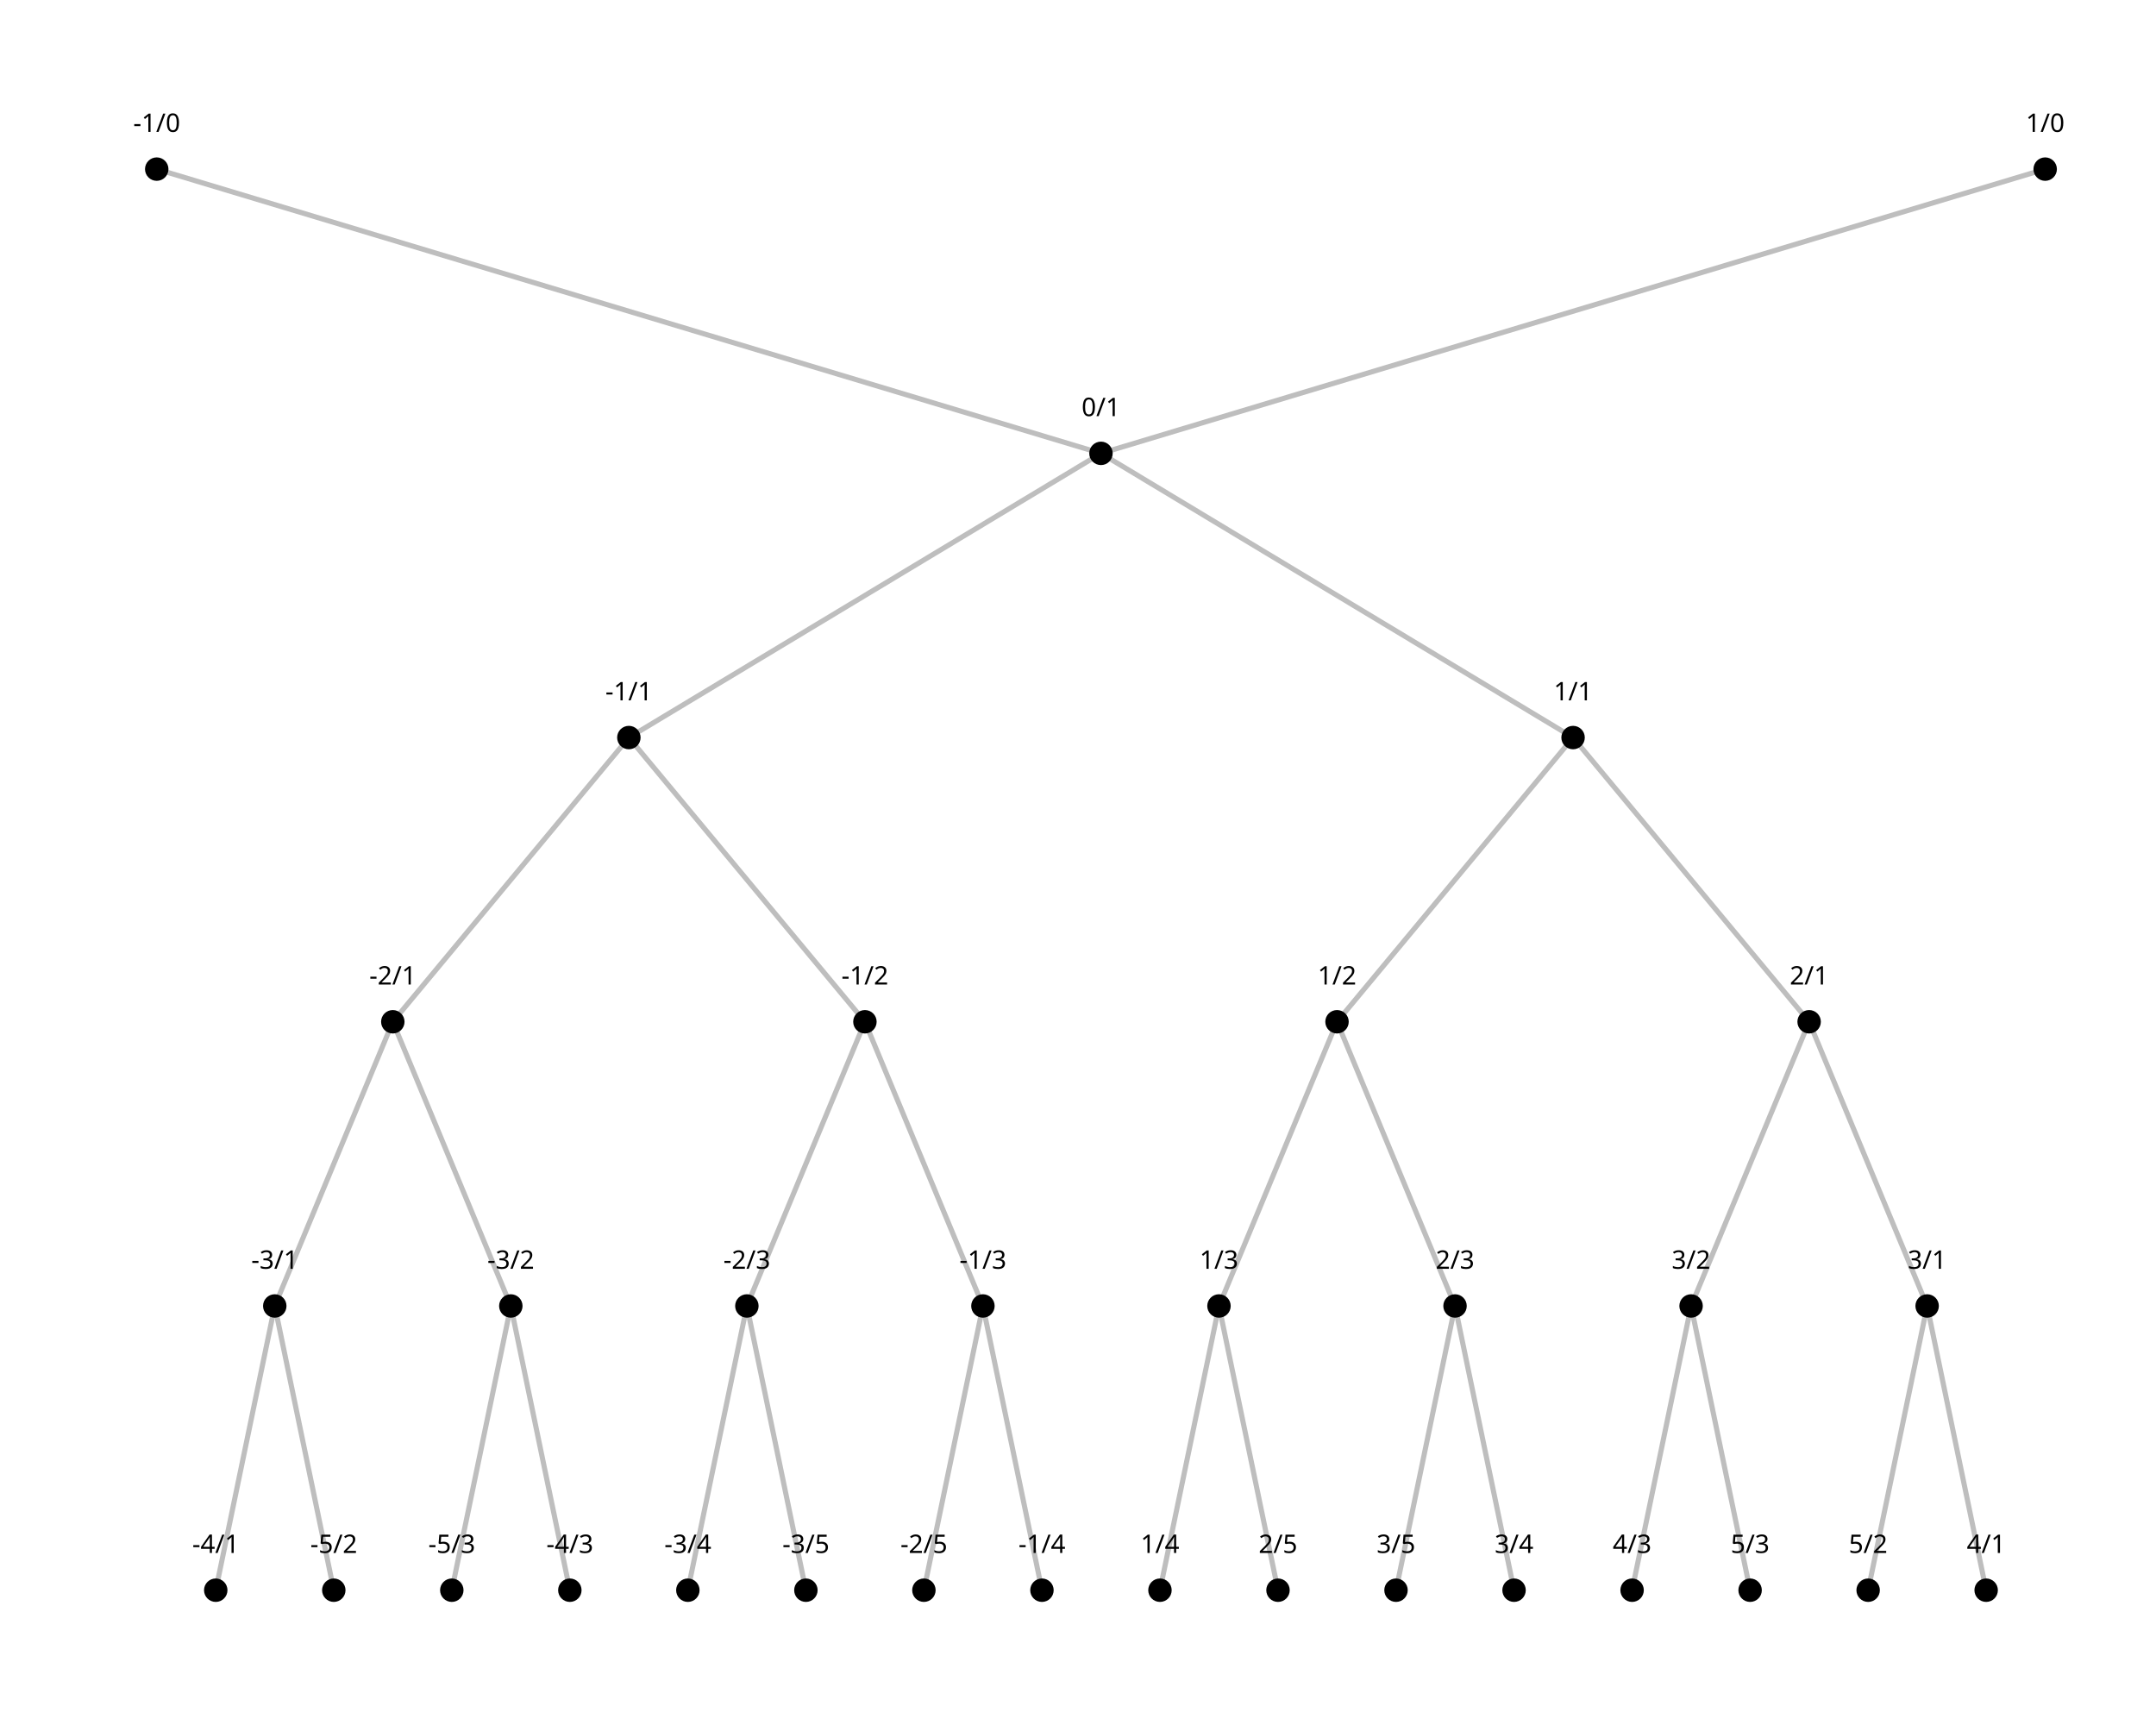
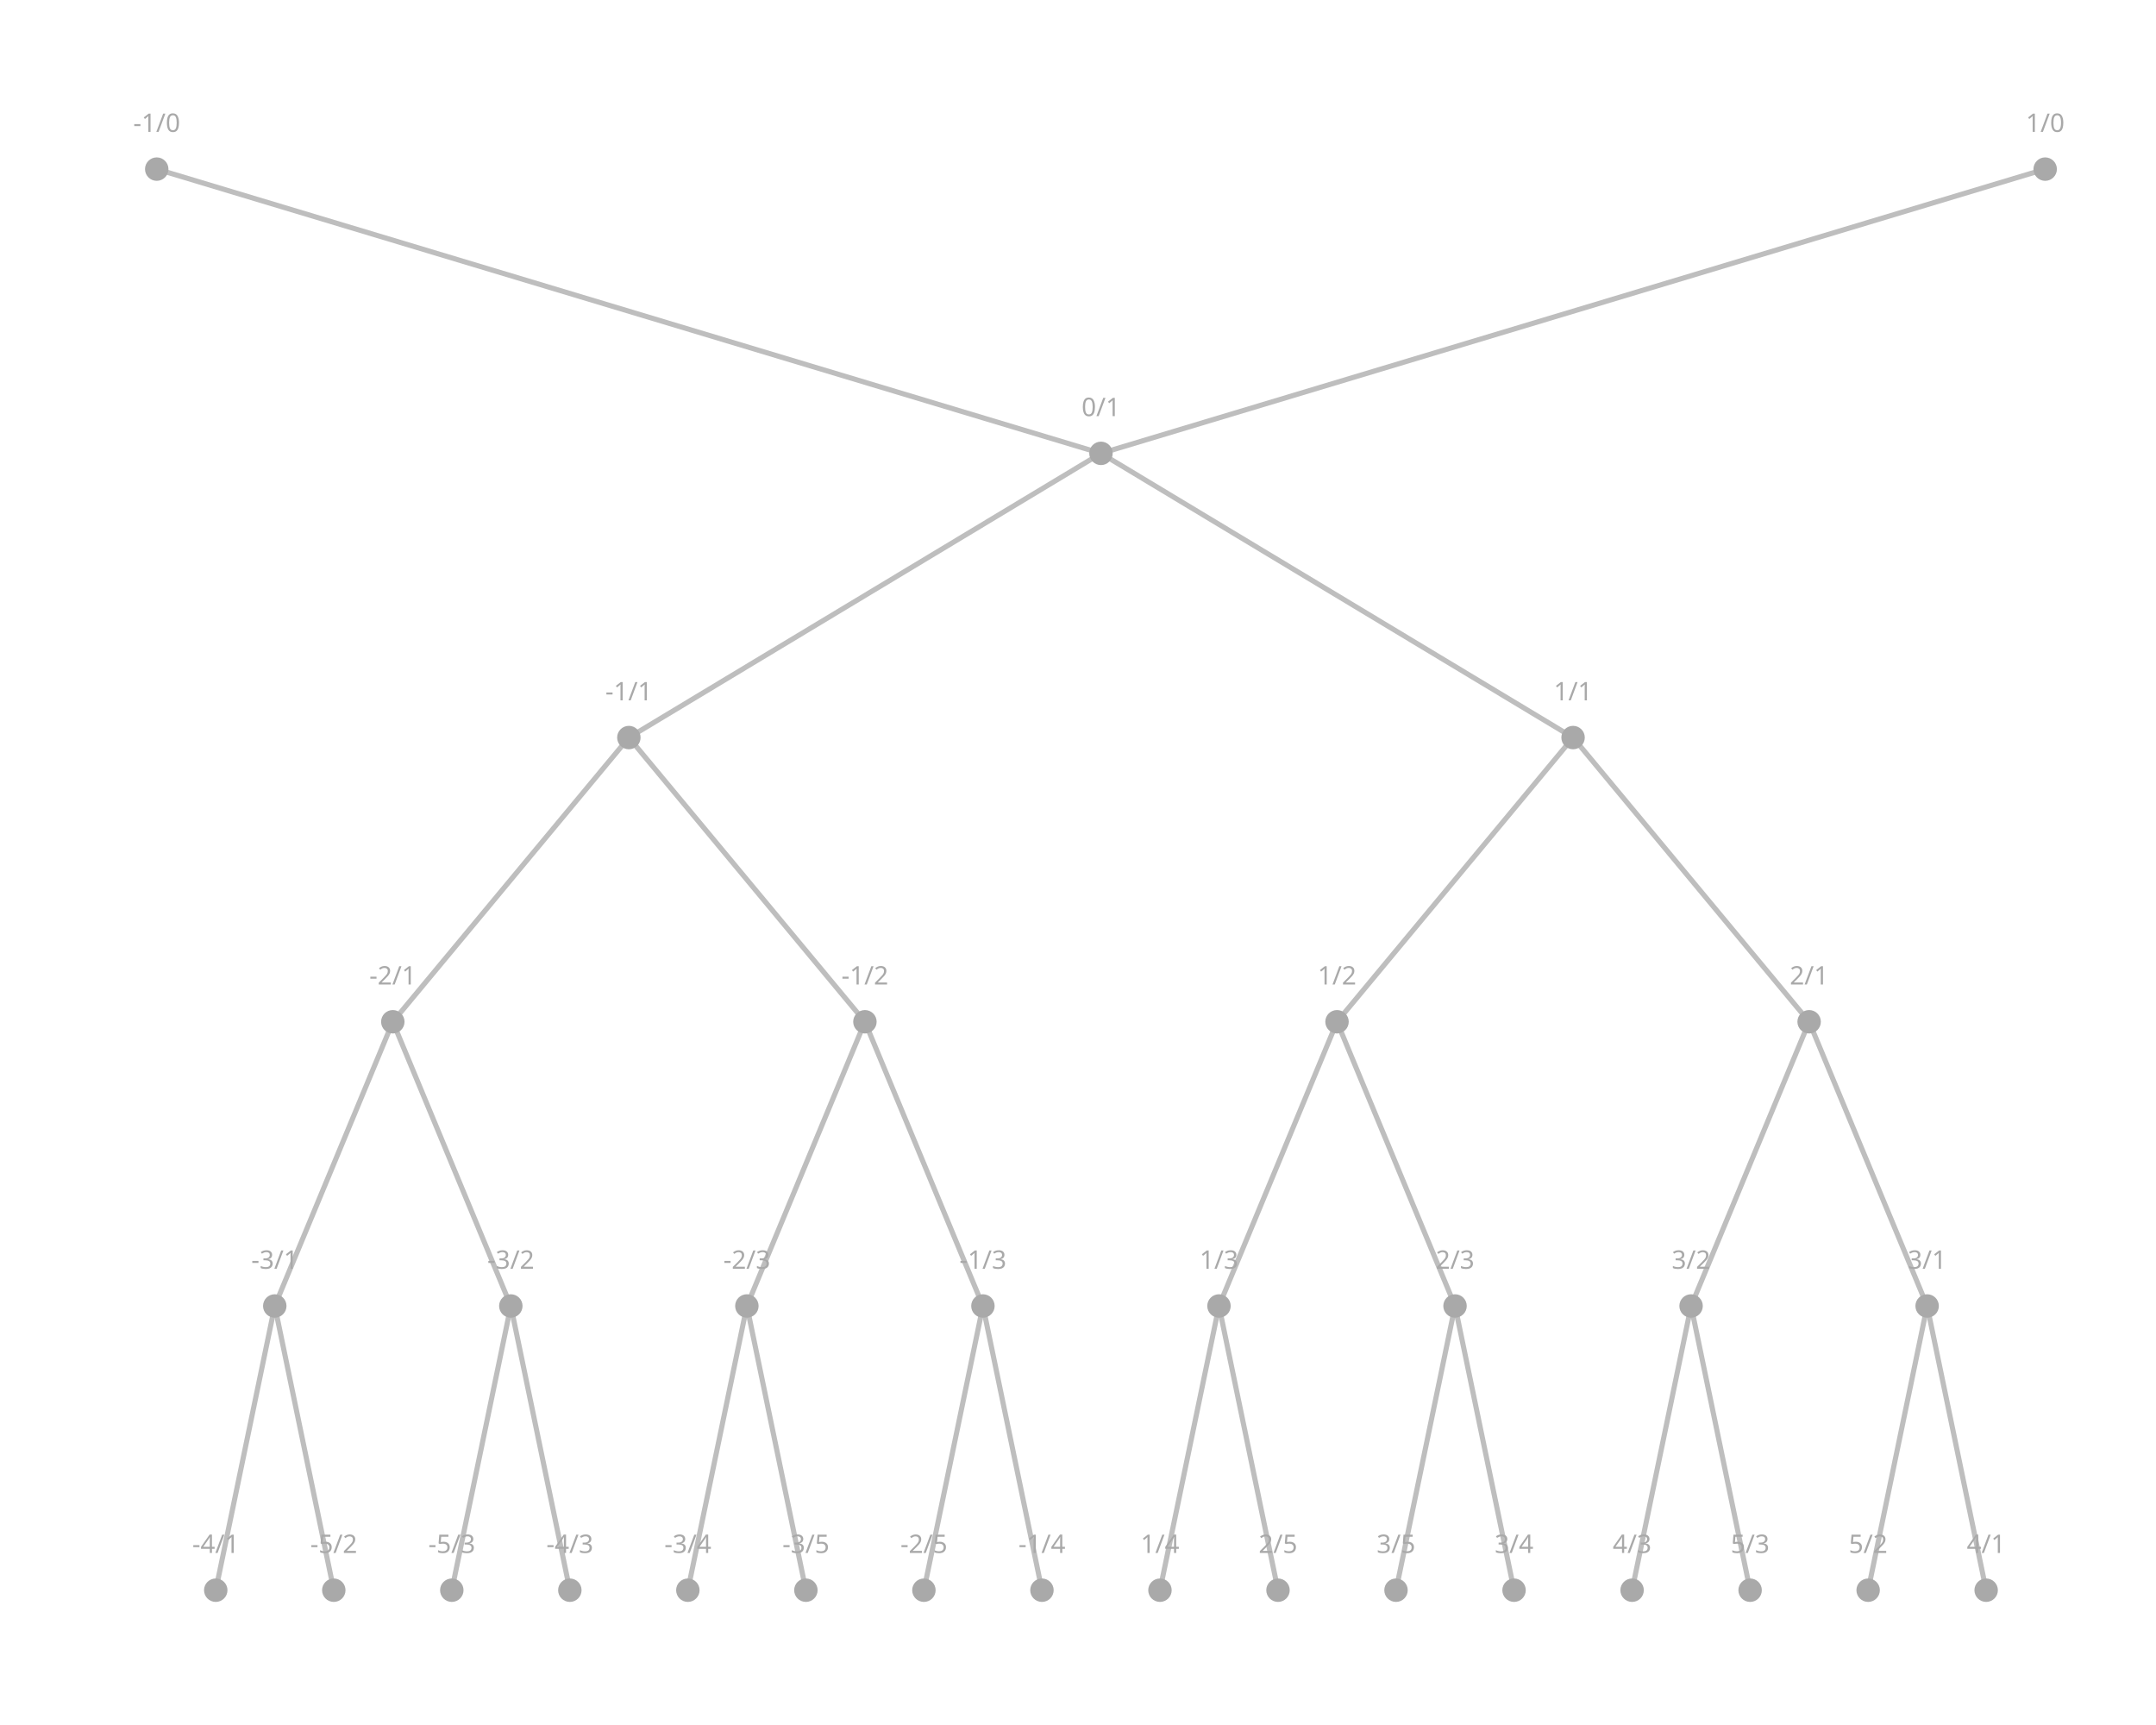
<svg xmlns="http://www.w3.org/2000/svg" class="svglite" data-engine-version="2.0" width="720.00pt" height="576.00pt" viewBox="0 0 720.00 576.00">
  <defs>
    <style type="text/css">
    .svglite line, .svglite polyline, .svglite polygon, .svglite path, .svglite rect, .svglite circle {
      fill: none;
      stroke: #000000;
      stroke-linecap: round;
      stroke-linejoin: round;
      stroke-miterlimit: 10.00;
    }
  </style>
  </defs>
  <rect width="100%" height="100%" style="stroke: none; fill: #FFFFFF;" />
  <defs>
    <clipPath id="cpMC4wMHw3MjAuMDB8MC4wMHw1NzYuMDA=">
      <rect x="0.00" y="0.00" width="720.00" height="576.00" />
    </clipPath>
  </defs>
  <g clip-path="url(#cpMC4wMHw3MjAuMDB8MC4wMHw1NzYuMDA=)">
</g>
  <defs>
    <clipPath id="cpMjAuODF8NzE0LjUyfDIyLjc4fDU1NS4xOQ==">
      <rect x="20.81" y="22.78" width="693.71" height="532.40" />
    </clipPath>
  </defs>
  <g clip-path="url(#cpMjAuODF8NzE0LjUyfDIyLjc4fDU1NS4xOQ==)">
    <line x1="91.76" y1="436.08" x2="72.05" y2="530.99" style="stroke-width: 1.71; stroke: #BEBEBE; stroke-linecap: butt;" />
    <line x1="131.18" y1="341.18" x2="91.76" y2="436.08" style="stroke-width: 1.71; stroke: #BEBEBE; stroke-linecap: butt;" />
    <line x1="91.76" y1="436.08" x2="111.47" y2="530.99" style="stroke-width: 1.71; stroke: #BEBEBE; stroke-linecap: butt;" />
    <line x1="210.01" y1="246.28" x2="131.18" y2="341.18" style="stroke-width: 1.71; stroke: #BEBEBE; stroke-linecap: butt;" />
    <line x1="170.59" y1="436.08" x2="150.88" y2="530.99" style="stroke-width: 1.71; stroke: #BEBEBE; stroke-linecap: butt;" />
    <line x1="131.18" y1="341.18" x2="170.59" y2="436.08" style="stroke-width: 1.71; stroke: #BEBEBE; stroke-linecap: butt;" />
    <line x1="170.59" y1="436.08" x2="190.30" y2="530.99" style="stroke-width: 1.71; stroke: #BEBEBE; stroke-linecap: butt;" />
    <line x1="367.67" y1="151.38" x2="210.01" y2="246.28" style="stroke-width: 1.71; stroke: #BEBEBE; stroke-linecap: butt;" />
    <line x1="249.42" y1="436.08" x2="229.71" y2="530.99" style="stroke-width: 1.71; stroke: #BEBEBE; stroke-linecap: butt;" />
    <line x1="288.84" y1="341.18" x2="249.42" y2="436.08" style="stroke-width: 1.71; stroke: #BEBEBE; stroke-linecap: butt;" />
    <line x1="249.42" y1="436.08" x2="269.13" y2="530.99" style="stroke-width: 1.71; stroke: #BEBEBE; stroke-linecap: butt;" />
    <line x1="210.01" y1="246.28" x2="288.84" y2="341.18" style="stroke-width: 1.71; stroke: #BEBEBE; stroke-linecap: butt;" />
    <line x1="328.25" y1="436.08" x2="308.54" y2="530.99" style="stroke-width: 1.71; stroke: #BEBEBE; stroke-linecap: butt;" />
    <line x1="288.84" y1="341.18" x2="328.25" y2="436.08" style="stroke-width: 1.71; stroke: #BEBEBE; stroke-linecap: butt;" />
    <line x1="328.25" y1="436.08" x2="347.96" y2="530.99" style="stroke-width: 1.71; stroke: #BEBEBE; stroke-linecap: butt;" />
    <line x1="52.34" y1="56.47" x2="367.67" y2="151.38" style="stroke-width: 1.71; stroke: #BEBEBE; stroke-linecap: butt;" />
    <line x1="682.99" y1="56.47" x2="367.67" y2="151.38" style="stroke-width: 1.71; stroke: #BEBEBE; stroke-linecap: butt;" />
    <line x1="407.08" y1="436.08" x2="387.37" y2="530.99" style="stroke-width: 1.71; stroke: #BEBEBE; stroke-linecap: butt;" />
    <line x1="446.50" y1="341.18" x2="407.08" y2="436.08" style="stroke-width: 1.71; stroke: #BEBEBE; stroke-linecap: butt;" />
    <line x1="407.08" y1="436.08" x2="426.79" y2="530.99" style="stroke-width: 1.71; stroke: #BEBEBE; stroke-linecap: butt;" />
    <line x1="525.33" y1="246.28" x2="446.50" y2="341.18" style="stroke-width: 1.71; stroke: #BEBEBE; stroke-linecap: butt;" />
    <line x1="485.91" y1="436.08" x2="466.20" y2="530.99" style="stroke-width: 1.71; stroke: #BEBEBE; stroke-linecap: butt;" />
    <line x1="446.50" y1="341.18" x2="485.91" y2="436.08" style="stroke-width: 1.71; stroke: #BEBEBE; stroke-linecap: butt;" />
    <line x1="485.91" y1="436.08" x2="505.62" y2="530.99" style="stroke-width: 1.71; stroke: #BEBEBE; stroke-linecap: butt;" />
    <line x1="367.67" y1="151.38" x2="525.33" y2="246.28" style="stroke-width: 1.71; stroke: #BEBEBE; stroke-linecap: butt;" />
    <line x1="564.74" y1="436.08" x2="545.04" y2="530.99" style="stroke-width: 1.71; stroke: #BEBEBE; stroke-linecap: butt;" />
    <line x1="604.16" y1="341.18" x2="564.74" y2="436.08" style="stroke-width: 1.71; stroke: #BEBEBE; stroke-linecap: butt;" />
    <line x1="564.74" y1="436.08" x2="584.45" y2="530.99" style="stroke-width: 1.71; stroke: #BEBEBE; stroke-linecap: butt;" />
    <line x1="525.33" y1="246.28" x2="604.16" y2="341.18" style="stroke-width: 1.71; stroke: #BEBEBE; stroke-linecap: butt;" />
    <line x1="643.57" y1="436.08" x2="623.87" y2="530.99" style="stroke-width: 1.71; stroke: #BEBEBE; stroke-linecap: butt;" />
    <line x1="604.16" y1="341.18" x2="643.57" y2="436.08" style="stroke-width: 1.71; stroke: #BEBEBE; stroke-linecap: butt;" />
    <line x1="643.57" y1="436.08" x2="663.28" y2="530.99" style="stroke-width: 1.71; stroke: #BEBEBE; stroke-linecap: butt;" />
-     <circle cx="52.34" cy="56.47" r="3.56" style="stroke-width: 0.71; fill: #000000;" />
-     <circle cx="72.05" cy="530.99" r="3.56" style="stroke-width: 0.71; fill: #000000;" />
-     <circle cx="91.76" cy="436.08" r="3.56" style="stroke-width: 0.71; fill: #000000;" />
-     <circle cx="111.47" cy="530.99" r="3.56" style="stroke-width: 0.71; fill: #000000;" />
-     <circle cx="131.18" cy="341.18" r="3.56" style="stroke-width: 0.71; fill: #000000;" />
-     <circle cx="150.88" cy="530.99" r="3.56" style="stroke-width: 0.71; fill: #000000;" />
-     <circle cx="170.59" cy="436.08" r="3.56" style="stroke-width: 0.71; fill: #000000;" />
-     <circle cx="190.30" cy="530.99" r="3.56" style="stroke-width: 0.71; fill: #000000;" />
-     <circle cx="210.01" cy="246.28" r="3.56" style="stroke-width: 0.71; fill: #000000;" />
-     <circle cx="229.71" cy="530.99" r="3.56" style="stroke-width: 0.71; fill: #000000;" />
-     <circle cx="249.42" cy="436.08" r="3.56" style="stroke-width: 0.71; fill: #000000;" />
-     <circle cx="269.13" cy="530.99" r="3.56" style="stroke-width: 0.71; fill: #000000;" />
-     <circle cx="288.84" cy="341.18" r="3.56" style="stroke-width: 0.71; fill: #000000;" />
-     <circle cx="308.54" cy="530.99" r="3.56" style="stroke-width: 0.71; fill: #000000;" />
-     <circle cx="328.25" cy="436.08" r="3.56" style="stroke-width: 0.71; fill: #000000;" />
-     <circle cx="347.96" cy="530.99" r="3.56" style="stroke-width: 0.71; fill: #000000;" />
-     <circle cx="367.67" cy="151.38" r="3.56" style="stroke-width: 0.71; fill: #000000;" />
-     <circle cx="387.37" cy="530.99" r="3.56" style="stroke-width: 0.71; fill: #000000;" />
-     <circle cx="407.08" cy="436.08" r="3.56" style="stroke-width: 0.71; fill: #000000;" />
-     <circle cx="426.79" cy="530.99" r="3.56" style="stroke-width: 0.71; fill: #000000;" />
-     <circle cx="446.50" cy="341.18" r="3.56" style="stroke-width: 0.71; fill: #000000;" />
-     <circle cx="466.20" cy="530.99" r="3.56" style="stroke-width: 0.71; fill: #000000;" />
-     <circle cx="485.91" cy="436.08" r="3.56" style="stroke-width: 0.71; fill: #000000;" />
-     <circle cx="505.62" cy="530.99" r="3.56" style="stroke-width: 0.71; fill: #000000;" />
-     <circle cx="525.33" cy="246.28" r="3.56" style="stroke-width: 0.71; fill: #000000;" />
-     <circle cx="545.04" cy="530.99" r="3.56" style="stroke-width: 0.71; fill: #000000;" />
-     <circle cx="564.74" cy="436.08" r="3.56" style="stroke-width: 0.71; fill: #000000;" />
-     <circle cx="584.45" cy="530.99" r="3.56" style="stroke-width: 0.71; fill: #000000;" />
-     <circle cx="604.16" cy="341.18" r="3.56" style="stroke-width: 0.71; fill: #000000;" />
-     <circle cx="623.87" cy="530.99" r="3.56" style="stroke-width: 0.71; fill: #000000;" />
-     <circle cx="643.57" cy="436.08" r="3.56" style="stroke-width: 0.71; fill: #000000;" />
-     <circle cx="663.28" cy="530.99" r="3.56" style="stroke-width: 0.71; fill: #000000;" />
-     <circle cx="682.99" cy="56.47" r="3.56" style="stroke-width: 0.71; fill: #000000;" />
-     <text x="52.34" y="44.05" text-anchor="middle" style="font-size: 8.54px; font-family: sans;" textLength="14.71px" lengthAdjust="spacingAndGlyphs">-1/0</text>
-     <text x="72.05" y="518.56" text-anchor="middle" style="font-size: 8.54px; font-family: sans;" textLength="14.71px" lengthAdjust="spacingAndGlyphs">-4/1</text>
-     <text x="91.76" y="423.66" text-anchor="middle" style="font-size: 8.54px; font-family: sans;" textLength="14.71px" lengthAdjust="spacingAndGlyphs">-3/1</text>
-     <text x="111.47" y="518.56" text-anchor="middle" style="font-size: 8.54px; font-family: sans;" textLength="14.71px" lengthAdjust="spacingAndGlyphs">-5/2</text>
-     <text x="131.18" y="328.75" text-anchor="middle" style="font-size: 8.54px; font-family: sans;" textLength="14.71px" lengthAdjust="spacingAndGlyphs">-2/1</text>
-     <text x="150.88" y="518.56" text-anchor="middle" style="font-size: 8.54px; font-family: sans;" textLength="14.71px" lengthAdjust="spacingAndGlyphs">-5/3</text>
-     <text x="170.59" y="423.66" text-anchor="middle" style="font-size: 8.54px; font-family: sans;" textLength="14.71px" lengthAdjust="spacingAndGlyphs">-3/2</text>
-     <text x="190.30" y="518.56" text-anchor="middle" style="font-size: 8.54px; font-family: sans;" textLength="14.71px" lengthAdjust="spacingAndGlyphs">-4/3</text>
-     <text x="210.01" y="233.85" text-anchor="middle" style="font-size: 8.54px; font-family: sans;" textLength="14.71px" lengthAdjust="spacingAndGlyphs">-1/1</text>
-     <text x="229.71" y="518.56" text-anchor="middle" style="font-size: 8.54px; font-family: sans;" textLength="14.71px" lengthAdjust="spacingAndGlyphs">-3/4</text>
-     <text x="249.42" y="423.66" text-anchor="middle" style="font-size: 8.54px; font-family: sans;" textLength="14.71px" lengthAdjust="spacingAndGlyphs">-2/3</text>
-     <text x="269.13" y="518.56" text-anchor="middle" style="font-size: 8.54px; font-family: sans;" textLength="14.71px" lengthAdjust="spacingAndGlyphs">-3/5</text>
-     <text x="288.84" y="328.75" text-anchor="middle" style="font-size: 8.54px; font-family: sans;" textLength="14.71px" lengthAdjust="spacingAndGlyphs">-1/2</text>
-     <text x="308.54" y="518.56" text-anchor="middle" style="font-size: 8.54px; font-family: sans;" textLength="14.71px" lengthAdjust="spacingAndGlyphs">-2/5</text>
-     <text x="328.25" y="423.66" text-anchor="middle" style="font-size: 8.54px; font-family: sans;" textLength="14.71px" lengthAdjust="spacingAndGlyphs">-1/3</text>
-     <text x="347.96" y="518.56" text-anchor="middle" style="font-size: 8.54px; font-family: sans;" textLength="14.71px" lengthAdjust="spacingAndGlyphs">-1/4</text>
-     <text x="367.67" y="138.95" text-anchor="middle" style="font-size: 8.54px; font-family: sans;" textLength="11.87px" lengthAdjust="spacingAndGlyphs">0/1</text>
-     <text x="387.37" y="518.56" text-anchor="middle" style="font-size: 8.54px; font-family: sans;" textLength="11.87px" lengthAdjust="spacingAndGlyphs">1/4</text>
-     <text x="407.08" y="423.66" text-anchor="middle" style="font-size: 8.54px; font-family: sans;" textLength="11.87px" lengthAdjust="spacingAndGlyphs">1/3</text>
-     <text x="426.79" y="518.56" text-anchor="middle" style="font-size: 8.54px; font-family: sans;" textLength="11.87px" lengthAdjust="spacingAndGlyphs">2/5</text>
-     <text x="446.50" y="328.75" text-anchor="middle" style="font-size: 8.54px; font-family: sans;" textLength="11.87px" lengthAdjust="spacingAndGlyphs">1/2</text>
-     <text x="466.20" y="518.56" text-anchor="middle" style="font-size: 8.54px; font-family: sans;" textLength="11.87px" lengthAdjust="spacingAndGlyphs">3/5</text>
-     <text x="485.91" y="423.66" text-anchor="middle" style="font-size: 8.54px; font-family: sans;" textLength="11.87px" lengthAdjust="spacingAndGlyphs">2/3</text>
-     <text x="505.62" y="518.56" text-anchor="middle" style="font-size: 8.54px; font-family: sans;" textLength="11.87px" lengthAdjust="spacingAndGlyphs">3/4</text>
-     <text x="525.33" y="233.85" text-anchor="middle" style="font-size: 8.54px; font-family: sans;" textLength="11.87px" lengthAdjust="spacingAndGlyphs">1/1</text>
-     <text x="545.04" y="518.56" text-anchor="middle" style="font-size: 8.54px; font-family: sans;" textLength="11.87px" lengthAdjust="spacingAndGlyphs">4/3</text>
-     <text x="564.74" y="423.66" text-anchor="middle" style="font-size: 8.54px; font-family: sans;" textLength="11.87px" lengthAdjust="spacingAndGlyphs">3/2</text>
-     <text x="584.45" y="518.56" text-anchor="middle" style="font-size: 8.54px; font-family: sans;" textLength="11.87px" lengthAdjust="spacingAndGlyphs">5/3</text>
-     <text x="604.16" y="328.75" text-anchor="middle" style="font-size: 8.54px; font-family: sans;" textLength="11.87px" lengthAdjust="spacingAndGlyphs">2/1</text>
-     <text x="623.87" y="518.56" text-anchor="middle" style="font-size: 8.54px; font-family: sans;" textLength="11.87px" lengthAdjust="spacingAndGlyphs">5/2</text>
-     <text x="643.57" y="423.66" text-anchor="middle" style="font-size: 8.54px; font-family: sans;" textLength="11.87px" lengthAdjust="spacingAndGlyphs">3/1</text>
-     <text x="663.28" y="518.56" text-anchor="middle" style="font-size: 8.54px; font-family: sans;" textLength="11.87px" lengthAdjust="spacingAndGlyphs">4/1</text>
-     <text x="682.99" y="44.05" text-anchor="middle" style="font-size: 8.54px; font-family: sans;" textLength="11.87px" lengthAdjust="spacingAndGlyphs">1/0</text>
+     <circle cx="52.34" cy="56.47" r="3.56" style="stroke-width: 0.71; stroke: #A9A9A9; fill: #A9A9A9;" />
+     <circle cx="72.05" cy="530.99" r="3.56" style="stroke-width: 0.71; stroke: #A9A9A9; fill: #A9A9A9;" />
+     <circle cx="91.76" cy="436.08" r="3.56" style="stroke-width: 0.71; stroke: #A9A9A9; fill: #A9A9A9;" />
+     <circle cx="111.47" cy="530.99" r="3.56" style="stroke-width: 0.71; stroke: #A9A9A9; fill: #A9A9A9;" />
+     <circle cx="131.18" cy="341.18" r="3.56" style="stroke-width: 0.71; stroke: #A9A9A9; fill: #A9A9A9;" />
+     <circle cx="150.88" cy="530.99" r="3.56" style="stroke-width: 0.71; stroke: #A9A9A9; fill: #A9A9A9;" />
+     <circle cx="170.59" cy="436.08" r="3.56" style="stroke-width: 0.71; stroke: #A9A9A9; fill: #A9A9A9;" />
+     <circle cx="190.30" cy="530.99" r="3.56" style="stroke-width: 0.71; stroke: #A9A9A9; fill: #A9A9A9;" />
+     <circle cx="210.01" cy="246.28" r="3.56" style="stroke-width: 0.71; stroke: #A9A9A9; fill: #A9A9A9;" />
+     <circle cx="229.71" cy="530.99" r="3.56" style="stroke-width: 0.71; stroke: #A9A9A9; fill: #A9A9A9;" />
+     <circle cx="249.42" cy="436.08" r="3.56" style="stroke-width: 0.71; stroke: #A9A9A9; fill: #A9A9A9;" />
+     <circle cx="269.13" cy="530.99" r="3.56" style="stroke-width: 0.71; stroke: #A9A9A9; fill: #A9A9A9;" />
+     <circle cx="288.84" cy="341.18" r="3.56" style="stroke-width: 0.71; stroke: #A9A9A9; fill: #A9A9A9;" />
+     <circle cx="308.54" cy="530.99" r="3.56" style="stroke-width: 0.71; stroke: #A9A9A9; fill: #A9A9A9;" />
+     <circle cx="328.25" cy="436.08" r="3.56" style="stroke-width: 0.71; stroke: #A9A9A9; fill: #A9A9A9;" />
+     <circle cx="347.96" cy="530.99" r="3.56" style="stroke-width: 0.71; stroke: #A9A9A9; fill: #A9A9A9;" />
+     <circle cx="367.67" cy="151.38" r="3.56" style="stroke-width: 0.71; stroke: #A9A9A9; fill: #A9A9A9;" />
+     <circle cx="387.37" cy="530.99" r="3.56" style="stroke-width: 0.71; stroke: #A9A9A9; fill: #A9A9A9;" />
+     <circle cx="407.08" cy="436.08" r="3.56" style="stroke-width: 0.71; stroke: #A9A9A9; fill: #A9A9A9;" />
+     <circle cx="426.79" cy="530.99" r="3.56" style="stroke-width: 0.71; stroke: #A9A9A9; fill: #A9A9A9;" />
+     <circle cx="446.50" cy="341.18" r="3.56" style="stroke-width: 0.71; stroke: #A9A9A9; fill: #A9A9A9;" />
+     <circle cx="466.20" cy="530.99" r="3.56" style="stroke-width: 0.71; stroke: #A9A9A9; fill: #A9A9A9;" />
+     <circle cx="485.91" cy="436.08" r="3.56" style="stroke-width: 0.71; stroke: #A9A9A9; fill: #A9A9A9;" />
+     <circle cx="505.62" cy="530.99" r="3.56" style="stroke-width: 0.71; stroke: #A9A9A9; fill: #A9A9A9;" />
+     <circle cx="525.33" cy="246.28" r="3.56" style="stroke-width: 0.71; stroke: #A9A9A9; fill: #A9A9A9;" />
+     <circle cx="545.04" cy="530.99" r="3.56" style="stroke-width: 0.71; stroke: #A9A9A9; fill: #A9A9A9;" />
+     <circle cx="564.74" cy="436.08" r="3.56" style="stroke-width: 0.71; stroke: #A9A9A9; fill: #A9A9A9;" />
+     <circle cx="584.45" cy="530.99" r="3.56" style="stroke-width: 0.71; stroke: #A9A9A9; fill: #A9A9A9;" />
+     <circle cx="604.16" cy="341.18" r="3.56" style="stroke-width: 0.71; stroke: #A9A9A9; fill: #A9A9A9;" />
+     <circle cx="623.87" cy="530.99" r="3.56" style="stroke-width: 0.71; stroke: #A9A9A9; fill: #A9A9A9;" />
+     <circle cx="643.57" cy="436.08" r="3.56" style="stroke-width: 0.71; stroke: #A9A9A9; fill: #A9A9A9;" />
+     <circle cx="663.28" cy="530.99" r="3.56" style="stroke-width: 0.71; stroke: #A9A9A9; fill: #A9A9A9;" />
+     <circle cx="682.99" cy="56.47" r="3.56" style="stroke-width: 0.71; stroke: #A9A9A9; fill: #A9A9A9;" />
+     <text x="52.34" y="44.05" text-anchor="middle" style="font-size: 8.54px; fill: #A9A9A9; font-family: sans;" textLength="14.71px" lengthAdjust="spacingAndGlyphs">-1/0</text>
+     <text x="72.05" y="518.56" text-anchor="middle" style="font-size: 8.54px; fill: #A9A9A9; font-family: sans;" textLength="14.71px" lengthAdjust="spacingAndGlyphs">-4/1</text>
+     <text x="91.76" y="423.66" text-anchor="middle" style="font-size: 8.54px; fill: #A9A9A9; font-family: sans;" textLength="14.71px" lengthAdjust="spacingAndGlyphs">-3/1</text>
+     <text x="111.47" y="518.56" text-anchor="middle" style="font-size: 8.54px; fill: #A9A9A9; font-family: sans;" textLength="14.71px" lengthAdjust="spacingAndGlyphs">-5/2</text>
+     <text x="131.18" y="328.75" text-anchor="middle" style="font-size: 8.54px; fill: #A9A9A9; font-family: sans;" textLength="14.71px" lengthAdjust="spacingAndGlyphs">-2/1</text>
+     <text x="150.88" y="518.56" text-anchor="middle" style="font-size: 8.54px; fill: #A9A9A9; font-family: sans;" textLength="14.71px" lengthAdjust="spacingAndGlyphs">-5/3</text>
+     <text x="170.59" y="423.66" text-anchor="middle" style="font-size: 8.54px; fill: #A9A9A9; font-family: sans;" textLength="14.71px" lengthAdjust="spacingAndGlyphs">-3/2</text>
+     <text x="190.30" y="518.56" text-anchor="middle" style="font-size: 8.54px; fill: #A9A9A9; font-family: sans;" textLength="14.71px" lengthAdjust="spacingAndGlyphs">-4/3</text>
+     <text x="210.01" y="233.85" text-anchor="middle" style="font-size: 8.54px; fill: #A9A9A9; font-family: sans;" textLength="14.71px" lengthAdjust="spacingAndGlyphs">-1/1</text>
+     <text x="229.71" y="518.56" text-anchor="middle" style="font-size: 8.54px; fill: #A9A9A9; font-family: sans;" textLength="14.71px" lengthAdjust="spacingAndGlyphs">-3/4</text>
+     <text x="249.42" y="423.66" text-anchor="middle" style="font-size: 8.54px; fill: #A9A9A9; font-family: sans;" textLength="14.71px" lengthAdjust="spacingAndGlyphs">-2/3</text>
+     <text x="269.13" y="518.56" text-anchor="middle" style="font-size: 8.54px; fill: #A9A9A9; font-family: sans;" textLength="14.71px" lengthAdjust="spacingAndGlyphs">-3/5</text>
+     <text x="288.84" y="328.75" text-anchor="middle" style="font-size: 8.54px; fill: #A9A9A9; font-family: sans;" textLength="14.71px" lengthAdjust="spacingAndGlyphs">-1/2</text>
+     <text x="308.54" y="518.56" text-anchor="middle" style="font-size: 8.54px; fill: #A9A9A9; font-family: sans;" textLength="14.71px" lengthAdjust="spacingAndGlyphs">-2/5</text>
+     <text x="328.25" y="423.66" text-anchor="middle" style="font-size: 8.54px; fill: #A9A9A9; font-family: sans;" textLength="14.71px" lengthAdjust="spacingAndGlyphs">-1/3</text>
+     <text x="347.96" y="518.56" text-anchor="middle" style="font-size: 8.54px; fill: #A9A9A9; font-family: sans;" textLength="14.71px" lengthAdjust="spacingAndGlyphs">-1/4</text>
+     <text x="367.67" y="138.95" text-anchor="middle" style="font-size: 8.54px; fill: #A9A9A9; font-family: sans;" textLength="11.87px" lengthAdjust="spacingAndGlyphs">0/1</text>
+     <text x="387.37" y="518.56" text-anchor="middle" style="font-size: 8.54px; fill: #A9A9A9; font-family: sans;" textLength="11.87px" lengthAdjust="spacingAndGlyphs">1/4</text>
+     <text x="407.08" y="423.66" text-anchor="middle" style="font-size: 8.54px; fill: #A9A9A9; font-family: sans;" textLength="11.87px" lengthAdjust="spacingAndGlyphs">1/3</text>
+     <text x="426.79" y="518.56" text-anchor="middle" style="font-size: 8.54px; fill: #A9A9A9; font-family: sans;" textLength="11.87px" lengthAdjust="spacingAndGlyphs">2/5</text>
+     <text x="446.50" y="328.75" text-anchor="middle" style="font-size: 8.54px; fill: #A9A9A9; font-family: sans;" textLength="11.87px" lengthAdjust="spacingAndGlyphs">1/2</text>
+     <text x="466.20" y="518.56" text-anchor="middle" style="font-size: 8.54px; fill: #A9A9A9; font-family: sans;" textLength="11.87px" lengthAdjust="spacingAndGlyphs">3/5</text>
+     <text x="485.91" y="423.66" text-anchor="middle" style="font-size: 8.54px; fill: #A9A9A9; font-family: sans;" textLength="11.87px" lengthAdjust="spacingAndGlyphs">2/3</text>
+     <text x="505.62" y="518.56" text-anchor="middle" style="font-size: 8.54px; fill: #A9A9A9; font-family: sans;" textLength="11.87px" lengthAdjust="spacingAndGlyphs">3/4</text>
+     <text x="525.33" y="233.85" text-anchor="middle" style="font-size: 8.54px; fill: #A9A9A9; font-family: sans;" textLength="11.87px" lengthAdjust="spacingAndGlyphs">1/1</text>
+     <text x="545.04" y="518.56" text-anchor="middle" style="font-size: 8.54px; fill: #A9A9A9; font-family: sans;" textLength="11.87px" lengthAdjust="spacingAndGlyphs">4/3</text>
+     <text x="564.74" y="423.66" text-anchor="middle" style="font-size: 8.54px; fill: #A9A9A9; font-family: sans;" textLength="11.87px" lengthAdjust="spacingAndGlyphs">3/2</text>
+     <text x="584.45" y="518.56" text-anchor="middle" style="font-size: 8.54px; fill: #A9A9A9; font-family: sans;" textLength="11.87px" lengthAdjust="spacingAndGlyphs">5/3</text>
+     <text x="604.16" y="328.75" text-anchor="middle" style="font-size: 8.54px; fill: #A9A9A9; font-family: sans;" textLength="11.87px" lengthAdjust="spacingAndGlyphs">2/1</text>
+     <text x="623.87" y="518.56" text-anchor="middle" style="font-size: 8.54px; fill: #A9A9A9; font-family: sans;" textLength="11.87px" lengthAdjust="spacingAndGlyphs">5/2</text>
+     <text x="643.57" y="423.66" text-anchor="middle" style="font-size: 8.54px; fill: #A9A9A9; font-family: sans;" textLength="11.87px" lengthAdjust="spacingAndGlyphs">3/1</text>
+     <text x="663.28" y="518.56" text-anchor="middle" style="font-size: 8.54px; fill: #A9A9A9; font-family: sans;" textLength="11.87px" lengthAdjust="spacingAndGlyphs">4/1</text>
+     <text x="682.99" y="44.05" text-anchor="middle" style="font-size: 8.54px; fill: #A9A9A9; font-family: sans;" textLength="11.87px" lengthAdjust="spacingAndGlyphs">1/0</text>
  </g>
  <g clip-path="url(#cpMC4wMHw3MjAuMDB8MC4wMHw1NzYuMDA=)">
</g>
</svg>
